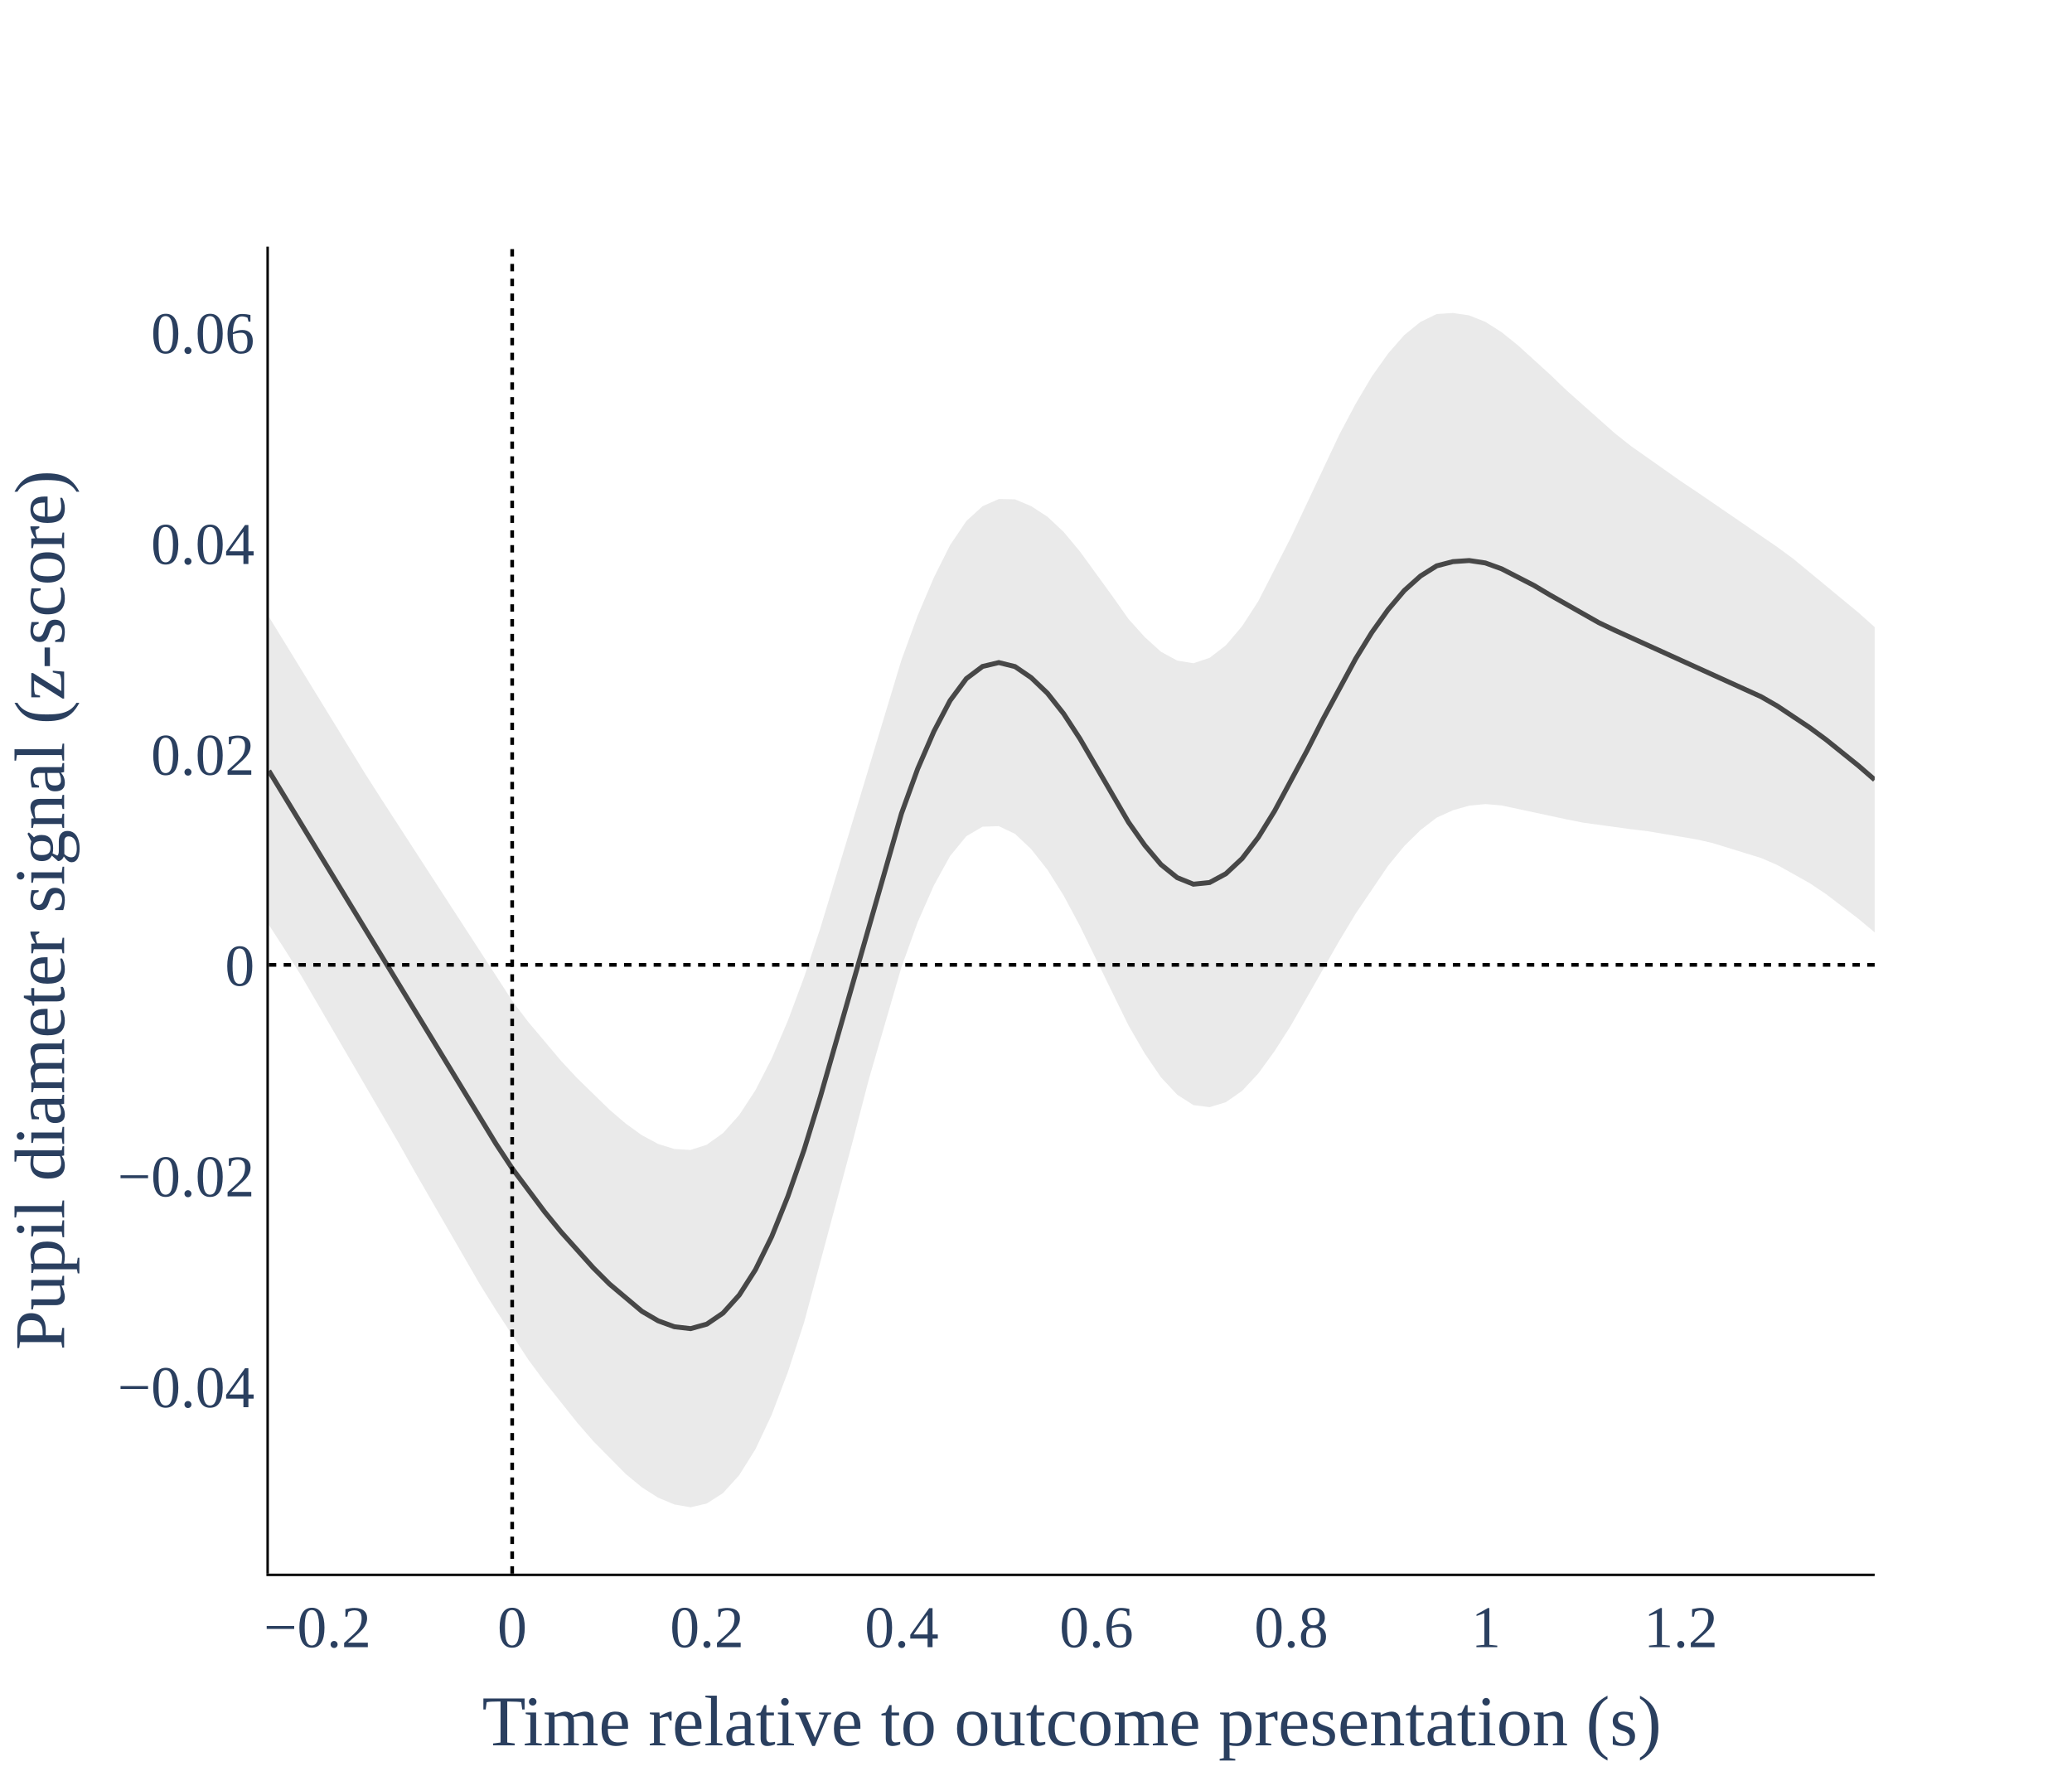
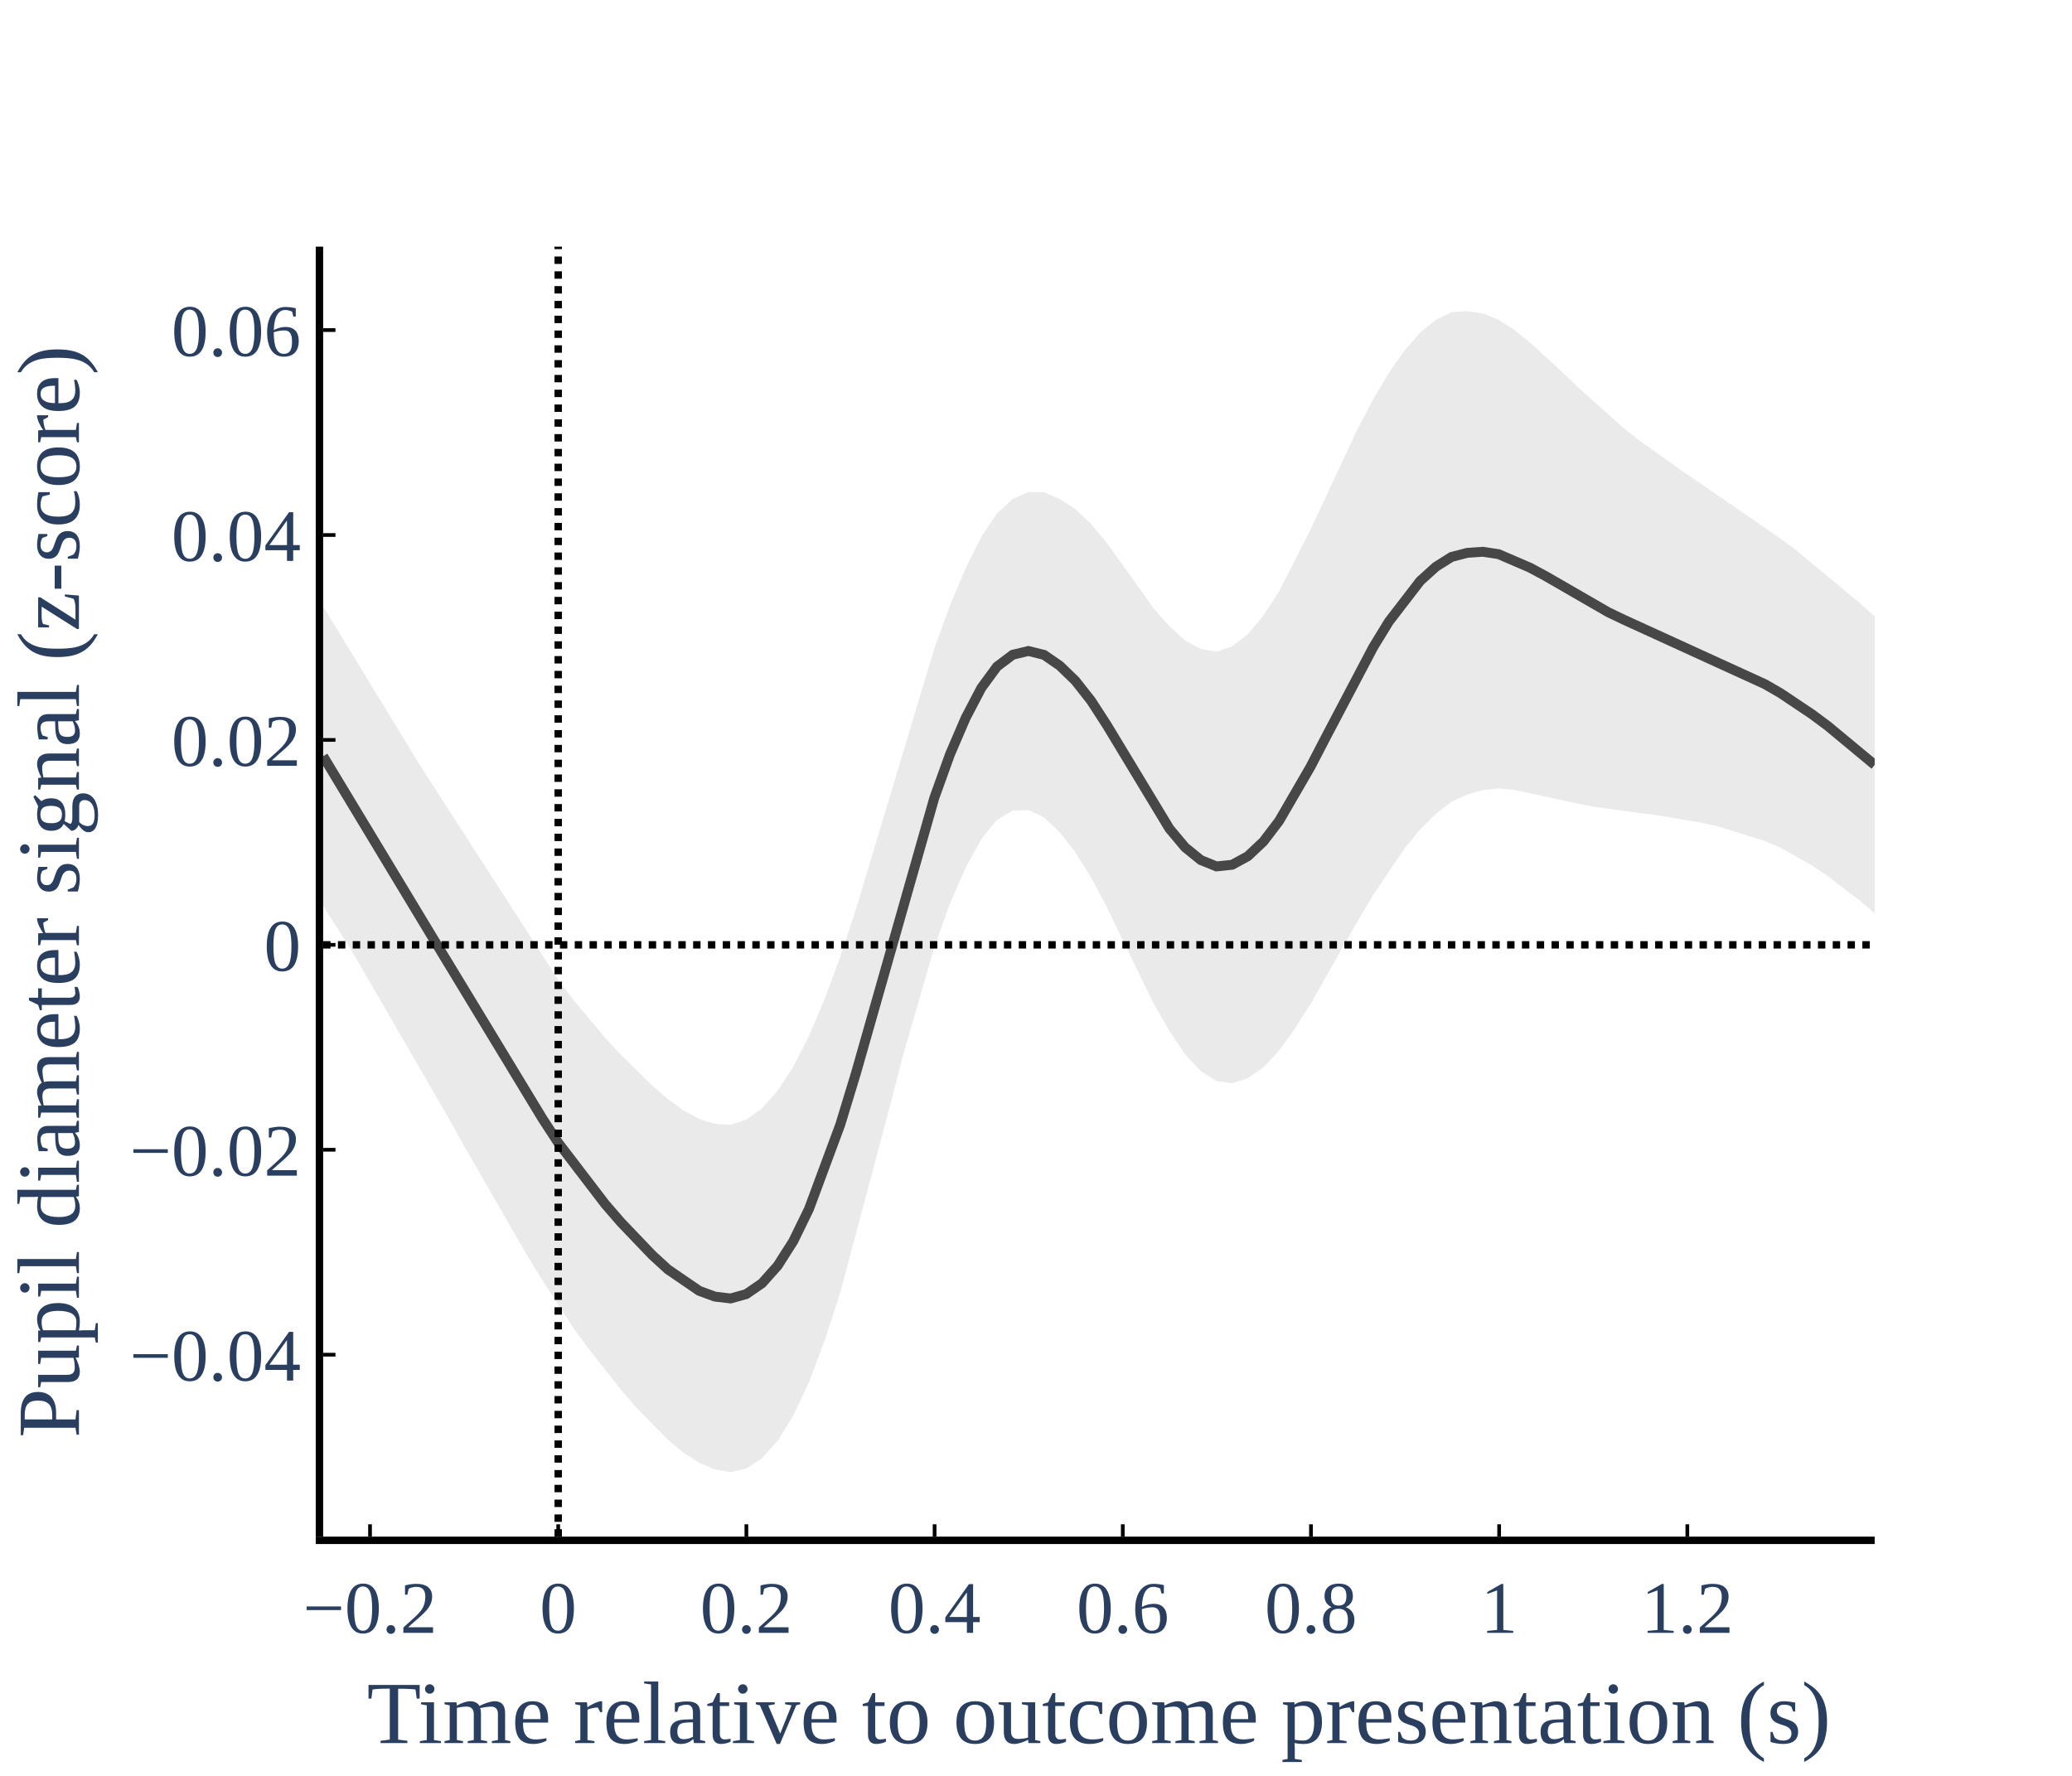
<svg xmlns="http://www.w3.org/2000/svg" class="main-svg" width="2625" height="2250" style="" viewBox="0 0 840 720">
  <rect x="0" y="0" width="840" height="720" style="fill: rgb(255, 255, 255); fill-opacity: 1;" />
-   <defs id="defs-e27d46">
+   <defs id="defs-aaa0b6">
    <g class="clips">
-       <clipPath id="clipe27d46xyplot" class="plotclip">
-         <rect width="651" height="538" />
+       <clipPath id="clipaaa0b6xyplot" class="plotclip">
+         <rect width="629" height="523" />
      </clipPath>
-       <clipPath class="axesclip" id="clipe27d46x">
-         <rect x="109" y="0" width="651" height="720" />
+       <clipPath class="axesclip" id="clipaaa0b6x">
+         <rect x="131" y="0" width="629" height="720" />
      </clipPath>
-       <clipPath class="axesclip" id="clipe27d46y">
-         <rect x="0" y="100" width="840" height="538" />
+       <clipPath class="axesclip" id="clipaaa0b6y">
+         <rect x="0" y="100" width="840" height="523" />
      </clipPath>
-       <clipPath class="axesclip" id="clipe27d46xy">
-         <rect x="109" y="100" width="651" height="538" />
+       <clipPath class="axesclip" id="clipaaa0b6xy">
+         <rect x="131" y="100" width="629" height="523" />
      </clipPath>
    </g>
    <g class="gradients" />
    <g class="patterns" />
  </defs>
  <g class="bglayer">
-     <rect class="bg" x="109" y="100" width="651" height="538" style="fill: rgb(255, 255, 255); fill-opacity: 1; stroke-width: 0;" />
+     <rect class="bg" x="131" y="100" width="629" height="523" style="fill: rgb(255, 255, 255); fill-opacity: 1; stroke-width: 0;" />
  </g>
  <g class="layer-below">
    <g class="imagelayer" />
    <g class="shapelayer" />
  </g>
  <g class="cartesianlayer">
    <g class="subplot xy">
      <g class="layer-subplot">
        <g class="shapelayer" />
        <g class="imagelayer" />
      </g>
      <g class="minor-gridlayer">
        <g class="x" />
        <g class="y" />
      </g>
      <g class="gridlayer">
        <g class="x">
-           <path class="xgrid crisp" transform="translate(128.68,0)" d="M0,100v538" style="stroke: rgb(255, 255, 255); stroke-opacity: 1; stroke-width: 1px;" />
-           <path class="xgrid crisp" transform="translate(286.6,0)" d="M0,100v538" style="stroke: rgb(255, 255, 255); stroke-opacity: 1; stroke-width: 1px;" />
-           <path class="xgrid crisp" transform="translate(365.56,0)" d="M0,100v538" style="stroke: rgb(255, 255, 255); stroke-opacity: 1; stroke-width: 1px;" />
-           <path class="xgrid crisp" transform="translate(444.52,0)" d="M0,100v538" style="stroke: rgb(255, 255, 255); stroke-opacity: 1; stroke-width: 1px;" />
-           <path class="xgrid crisp" transform="translate(523.48,0)" d="M0,100v538" style="stroke: rgb(255, 255, 255); stroke-opacity: 1; stroke-width: 1px;" />
-           <path class="xgrid crisp" transform="translate(602.44,0)" d="M0,100v538" style="stroke: rgb(255, 255, 255); stroke-opacity: 1; stroke-width: 1px;" />
-           <path class="xgrid crisp" transform="translate(681.4,0)" d="M0,100v538" style="stroke: rgb(255, 255, 255); stroke-opacity: 1; stroke-width: 1px;" />
+           <path class="xgrid crisp" transform="translate(150.01,0)" d="M0,100v523" style="stroke: rgb(255, 255, 255); stroke-opacity: 1; stroke-width: 1px;" />
+           <path class="xgrid crisp" transform="translate(302.59,0)" d="M0,100v523" style="stroke: rgb(255, 255, 255); stroke-opacity: 1; stroke-width: 1px;" />
+           <path class="xgrid crisp" transform="translate(378.89,0)" d="M0,100v523" style="stroke: rgb(255, 255, 255); stroke-opacity: 1; stroke-width: 1px;" />
+           <path class="xgrid crisp" transform="translate(455.18,0)" d="M0,100v523" style="stroke: rgb(255, 255, 255); stroke-opacity: 1; stroke-width: 1px;" />
+           <path class="xgrid crisp" transform="translate(531.47,0)" d="M0,100v523" style="stroke: rgb(255, 255, 255); stroke-opacity: 1; stroke-width: 1px;" />
+           <path class="xgrid crisp" transform="translate(607.76,0)" d="M0,100v523" style="stroke: rgb(255, 255, 255); stroke-opacity: 1; stroke-width: 1px;" />
+           <path class="xgrid crisp" transform="translate(684.05,0)" d="M0,100v523" style="stroke: rgb(255, 255, 255); stroke-opacity: 1; stroke-width: 1px;" />
        </g>
        <g class="y">
-           <path class="ygrid crisp" transform="translate(0,562.12)" d="M109,0h651" style="stroke: rgb(255, 255, 255); stroke-opacity: 1; stroke-width: 1px;" />
-           <path class="ygrid crisp" transform="translate(0,476.65)" d="M109,0h651" style="stroke: rgb(255, 255, 255); stroke-opacity: 1; stroke-width: 1px;" />
-           <path class="ygrid crisp" transform="translate(0,305.72)" d="M109,0h651" style="stroke: rgb(255, 255, 255); stroke-opacity: 1; stroke-width: 1px;" />
-           <path class="ygrid crisp" transform="translate(0,220.26)" d="M109,0h651" style="stroke: rgb(255, 255, 255); stroke-opacity: 1; stroke-width: 1px;" />
-           <path class="ygrid crisp" transform="translate(0,134.79)" d="M109,0h651" style="stroke: rgb(255, 255, 255); stroke-opacity: 1; stroke-width: 1px;" />
+           <path class="ygrid crisp" transform="translate(0,549.23)" d="M131,0h629" style="stroke: rgb(255, 255, 255); stroke-opacity: 1; stroke-width: 1px;" />
+           <path class="ygrid crisp" transform="translate(0,466.15)" d="M131,0h629" style="stroke: rgb(255, 255, 255); stroke-opacity: 1; stroke-width: 1px;" />
+           <path class="ygrid crisp" transform="translate(0,299.99)" d="M131,0h629" style="stroke: rgb(255, 255, 255); stroke-opacity: 1; stroke-width: 1px;" />
+           <path class="ygrid crisp" transform="translate(0,216.91)" d="M131,0h629" style="stroke: rgb(255, 255, 255); stroke-opacity: 1; stroke-width: 1px;" />
+           <path class="ygrid crisp" transform="translate(0,133.82)" d="M131,0h629" style="stroke: rgb(255, 255, 255); stroke-opacity: 1; stroke-width: 1px;" />
        </g>
      </g>
      <g class="zerolinelayer">
-         <path class="xzl zl crisp" transform="translate(207.64,0)" d="M0,100v538" style="stroke: rgb(255, 255, 255); stroke-opacity: 1; stroke-width: 2px;" />
-         <path class="yzl zl crisp" transform="translate(0,391.19)" d="M109,0h651" style="stroke: rgb(255, 255, 255); stroke-opacity: 1; stroke-width: 2px;" />
+         <path class="xzl zl crisp" transform="translate(226.3,0)" d="M0,100v523" style="stroke: rgb(255, 255, 255); stroke-opacity: 1; stroke-width: 2px;" />
+         <path class="yzl zl crisp" transform="translate(0,383.07)" d="M131,0h629" style="stroke: rgb(255, 255, 255); stroke-opacity: 1; stroke-width: 2px;" />
      </g>
      <g class="layer-between">
        <g class="shapelayer" />
        <g class="imagelayer" />
      </g>
      <path class="xlines-below" />
      <path class="ylines-below" />
      <g class="overlines-below" />
      <g class="xaxislayer-below" />
      <g class="yaxislayer-below" />
      <g class="overaxes-below" />
      <g class="overplot">
-         <g class="xy" transform="translate(109,100)" clip-path="url(#clipe27d46xyplot)">
+         <g class="xy" transform="translate(131,100)" clip-path="url(#clipaaa0b6xyplot)">
          <g class="scatterlayer mlayer">
-             <g class="trace scatter trace56a081" style="stroke-miterlimit: 2; opacity: 1;">
+             <g class="trace scatter tracee393e3" style="stroke-miterlimit: 2; opacity: 1;">
              <g class="fills" />
              <g class="errorbars" />
              <g class="lines">
-                 <path class="js-line" d="M0,212.51L32.88,266.55L39.45,277.34L92.06,363.73L98.64,373.71L111.79,391.31L118.36,399.35L131.52,414.02L138.09,420.58L151.24,431.65L157.82,435.5L164.39,437.9L170.97,438.67L177.55,436.84L184.12,432.36L190.7,425.05L197.27,414.76L203.85,401.37L210.42,385.02L217,366.11L223.58,344.65L256.45,229.85L263.03,211.72L269.61,196.53L276.18,184.02L282.76,175.14L289.33,170.2L295.91,168.63L302.48,170.25L309.06,174.75L315.64,181.06L322.21,189.37L328.79,199.47L348.52,233.38L355.09,242.71L361.67,250.52L368.24,255.82L374.82,258.48L381.39,257.8L387.97,254.24L394.55,248.09L401.12,239.49L407.7,228.85L420.85,204.36L427.42,191.45L440.58,167.09L447.15,156.41L453.73,147.18L460.3,139.43L466.88,133.53L473.45,129.41L480.03,127.7L486.61,127.26L493.18,128.24L499.76,130.62L512.91,137.38L519.48,141.29L539.21,152.47L545.79,155.6L604.97,182.47L611.55,186.25L624.7,195.02L631.27,199.86L644.42,210.44L651,216.14" style="vector-effect: none; fill: none; stroke: rgb(0, 0, 0); stroke-opacity: 0.8; stroke-width: 2px; opacity: 1;" />
+                 <path class="js-line" d="M0,206.59L44.47,280.26L50.83,290.72L88.95,353.58L95.3,363.3L114.36,388.21L120.72,395.56L133.42,408.85L139.78,414.67L152.48,423.36L158.84,425.69L165.19,426.44L171.55,424.66L177.9,420.3L184.25,413.19L190.61,403.2L196.96,390.18L209.67,355.9L216.02,335.05L247.79,223.44L254.14,205.82L260.49,191.05L266.85,178.89L273.2,170.25L279.56,165.46L285.91,163.93L292.26,165.51L298.62,169.88L304.97,176.02L311.32,184.09L317.68,193.91L343.09,235.95L349.44,243.53L355.8,248.69L362.15,251.27L368.51,250.61L374.86,247.15L381.21,241.17L387.57,232.81L400.27,210.91L406.63,198.66L425.69,162.43L432.04,152.05L444.75,135.54L451.1,129.8L457.45,125.8L463.81,124.14L470.16,123.71L476.52,124.67L489.22,130.14L495.58,133.55L520.99,148.22L527.34,151.26L584.53,177.39L590.88,181.06L603.59,189.58L609.94,194.29L629,210.11" style="vector-effect: none; fill: none; stroke: rgb(0, 0, 0); stroke-opacity: 0.8; stroke-width: 4px; opacity: 1;" />
              </g>
              <g class="points" />
              <g class="text" />
            </g>
-             <g class="trace scatter trace14bcf4" style="stroke-miterlimit: 2; opacity: 1;">
+             <g class="trace scatter trace76b31f" style="stroke-miterlimit: 2; opacity: 1;">
              <g class="fills">
                <g>
-                   <path class="js-fill" d="M0,150.05L39.45,214.35L46.03,224.62L98.64,305.72L105.21,314.4L118.36,329.99L124.94,337.08L138.09,349.9L144.67,355.53L151.24,360.27L157.82,363.79L164.39,365.84L170.97,366.23L177.55,364.1L184.12,359.38L190.7,352.04L197.27,341.98L203.85,329.16L210.42,313.77L217,296.13L223.58,276.28L256.45,167.58L263.03,149.58L269.61,134.12L276.18,121.01L282.76,111.25L289.33,105.24L295.91,102.32L302.48,102.44L309.06,105.22L315.64,109.5L322.21,115.66L328.79,123.56L341.94,141.66L348.52,150.99L355.09,158.29L361.67,164.25L368.24,167.82L374.82,168.91L381.39,166.71L387.97,161.62L394.55,153.89L401.12,143.74L414.27,118.01L420.85,104.05L434,76.14L440.58,63.74L447.15,52.63L453.73,43.35L460.3,35.85L466.88,30.51L473.45,27.32L480.03,26.9L486.61,27.87L493.18,30.5L499.76,34.68L506.33,39.97L519.48,51.91L526.06,58.24L545.79,75.78L552.36,80.96L572.09,94.87L578.67,99.26L611.55,121.8L618.12,126.65L644.42,148.37L651,154.25L651,278.02L644.42,272.51L631.27,262.49L624.7,258.09L611.55,250.71L604.97,247.87L585.24,241.78L578.67,240.3L558.94,237L552.36,236.21L532.64,233.51L526.06,232.19L499.76,226.56L493.18,225.99L486.61,226.64L480.03,228.5L473.45,231.49L466.88,236.54L460.3,243.01L453.73,251.01L440.58,270.44L434,281.37L414.27,315.9L407.7,326.18L401.12,335.23L394.55,342.28L387.97,346.86L381.39,348.88L374.82,348.04L368.24,343.82L361.67,336.78L355.09,327.13L348.52,315.78L341.94,302.38L328.79,275.38L322.21,263.09L315.64,252.63L309.06,244.28L302.48,238.06L295.91,234.95L289.33,235.17L282.76,239.02L276.18,247.04L269.61,258.94L263.03,273.87L256.45,292.12L243.3,337.34L236.73,362.59L217,436.08L210.42,456.26L203.85,473.58L197.27,487.55L190.7,498.06L184.12,505.33L177.55,509.57L170.97,511.1L164.39,509.96L157.82,507.21L151.24,503.02L144.67,497.6L131.52,484.29L124.94,476.72L111.79,460.19L105.21,451.29L92.06,431.17L85.48,420.6L59.18,375.08L52.61,363.38L13.15,295.65L6.58,285.15L0,274.97Z" style="fill: rgb(150, 150, 150); fill-opacity: 0.2; stroke-width: 0;" />
+                   <path class="js-fill" d="M0,145.87L38.12,208.37L44.47,218.36L95.3,297.2L101.66,305.64L114.36,320.79L120.72,327.68L133.42,340.14L139.78,345.61L146.13,350.23L152.48,353.65L158.84,355.64L165.19,356.02L171.55,353.95L177.9,349.36L184.25,342.22L190.61,332.45L196.96,319.98L203.31,305.02L209.67,287.87L216.02,268.58L247.79,162.91L254.14,145.41L260.49,130.38L266.85,117.64L273.2,108.15L279.56,102.3L285.91,99.46L292.26,99.59L298.62,102.29L304.97,106.45L311.32,112.44L317.68,120.12L330.38,137.71L336.74,146.78L343.09,153.88L349.44,159.67L355.8,163.14L362.15,164.2L368.51,162.07L374.86,157.12L381.21,149.6L387.57,139.73L400.27,114.72L406.63,101.15L419.33,74.01L425.69,61.96L432.04,51.16L438.39,42.14L444.75,34.85L451.1,29.66L457.45,26.56L463.81,26.15L470.16,27.1L476.52,29.65L482.87,33.71L489.22,38.85L501.93,50.46L508.28,56.61L527.34,73.66L533.7,78.7L552.76,92.22L559.11,96.49L590.88,118.4L597.23,123.12L622.65,144.23L629,149.95L629,270.27L622.65,264.91L609.94,255.17L603.59,250.9L590.88,243.72L584.53,240.96L565.46,235.04L559.11,233.6L540.05,230.39L533.7,229.62L514.64,227L508.28,225.72L482.87,220.24L476.52,219.69L470.16,220.32L463.81,222.13L457.45,225.04L451.1,229.95L444.75,236.24L438.39,244.01L425.69,262.9L419.33,273.53L400.27,307.09L393.92,317.09L387.57,325.89L381.21,332.74L374.86,337.19L368.51,339.15L362.15,338.34L355.8,334.24L349.44,327.39L343.09,318.01L336.74,306.97L330.38,293.95L317.68,267.7L311.32,255.75L304.97,245.59L298.62,237.47L292.26,231.43L285.91,228.4L279.56,228.62L273.2,232.35L266.85,240.15L260.49,251.72L254.14,266.23L247.79,283.97L235.08,327.94L228.73,352.49L209.67,423.93L203.31,443.54L196.96,460.38L190.61,473.95L184.25,484.17L177.9,491.24L171.55,495.37L165.19,496.85L158.84,495.74L152.48,493.07L146.13,489L139.78,483.73L127.07,470.78L120.72,463.43L108.01,447.36L101.66,438.71L88.95,419.15L82.6,408.87L57.18,364.62L50.83,353.25L12.71,287.4L6.35,277.2L0,267.3Z" style="fill: rgb(150, 150, 150); fill-opacity: 0.2; stroke-width: 0;" />
                </g>
              </g>
              <g class="errorbars" />
              <g class="lines">
-                 <path class="js-line" d="M0,150.05L39.45,214.35L46.03,224.62L98.64,305.72L105.21,314.4L118.36,329.99L124.94,337.08L138.09,349.9L144.67,355.53L151.24,360.27L157.82,363.79L164.39,365.84L170.97,366.23L177.55,364.1L184.12,359.38L190.7,352.04L197.27,341.98L203.85,329.16L210.42,313.77L217,296.13L223.58,276.28L256.45,167.58L263.03,149.58L269.61,134.12L276.18,121.01L282.76,111.25L289.33,105.24L295.91,102.32L302.48,102.44L309.06,105.22L315.64,109.5L322.21,115.66L328.79,123.56L341.94,141.66L348.52,150.99L355.09,158.29L361.67,164.25L368.24,167.82L374.82,168.91L381.39,166.71L387.97,161.62L394.55,153.89L401.12,143.74L414.27,118.01L420.85,104.05L434,76.14L440.58,63.74L447.15,52.63L453.73,43.35L460.3,35.85L466.88,30.51L473.45,27.32L480.03,26.9L486.61,27.87L493.18,30.5L499.76,34.68L506.33,39.97L519.48,51.91L526.06,58.24L545.79,75.78L552.36,80.96L572.09,94.87L578.67,99.26L611.55,121.8L618.12,126.65L644.42,148.37L651,154.25L651,278.02L644.42,272.51L631.27,262.49L624.7,258.09L611.55,250.71L604.97,247.87L585.24,241.78L578.67,240.3L558.94,237L552.36,236.21L532.64,233.51L526.06,232.19L499.76,226.56L493.18,225.99L486.61,226.64L480.03,228.5L473.45,231.49L466.88,236.54L460.3,243.01L453.73,251.01L440.58,270.44L434,281.37L414.27,315.9L407.7,326.18L401.12,335.23L394.55,342.28L387.97,346.86L381.39,348.88L374.82,348.04L368.24,343.82L361.67,336.78L355.09,327.13L348.52,315.78L341.94,302.38L328.79,275.38L322.21,263.09L315.64,252.63L309.06,244.28L302.48,238.06L295.91,234.95L289.33,235.17L282.76,239.02L276.18,247.04L269.61,258.94L263.03,273.87L256.45,292.12L243.3,337.34L236.73,362.59L217,436.08L210.42,456.26L203.85,473.58L197.27,487.55L190.7,498.06L184.12,505.33L177.55,509.57L170.97,511.1L164.39,509.96L157.82,507.21L151.24,503.02L144.67,497.6L131.52,484.29L124.94,476.72L111.79,460.19L105.21,451.29L92.06,431.17L85.48,420.6L59.18,375.08L52.61,363.38L13.15,295.65L6.58,285.15L0,274.97" style="vector-effect: none; fill: none; stroke: rgb(255, 255, 255); stroke-opacity: 0; stroke-width: 2px; opacity: 1;" />
+                 <path class="js-line" d="M0,145.87L38.12,208.37L44.47,218.36L95.3,297.2L101.66,305.64L114.36,320.79L120.72,327.68L133.42,340.14L139.78,345.61L146.13,350.23L152.48,353.65L158.84,355.64L165.19,356.02L171.55,353.95L177.9,349.36L184.25,342.22L190.61,332.45L196.96,319.98L203.31,305.02L209.67,287.87L216.02,268.58L247.79,162.91L254.14,145.41L260.49,130.38L266.85,117.64L273.2,108.15L279.56,102.3L285.91,99.46L292.26,99.59L298.62,102.29L304.97,106.45L311.32,112.44L317.68,120.12L330.38,137.71L336.74,146.78L343.09,153.88L349.44,159.67L355.8,163.14L362.15,164.2L368.51,162.07L374.86,157.12L381.21,149.6L387.57,139.73L400.27,114.72L406.63,101.15L419.33,74.01L425.69,61.96L432.04,51.16L438.39,42.14L444.75,34.85L451.1,29.66L457.45,26.56L463.81,26.15L470.16,27.1L476.52,29.65L482.87,33.71L489.22,38.85L501.93,50.46L508.28,56.61L527.34,73.66L533.7,78.7L552.76,92.22L559.11,96.49L590.88,118.4L597.23,123.12L622.65,144.23L629,149.95L629,270.27L622.65,264.91L609.94,255.17L603.59,250.9L590.88,243.72L584.53,240.96L565.46,235.04L559.11,233.6L540.05,230.39L533.7,229.62L514.64,227L508.28,225.72L482.87,220.24L476.52,219.69L470.16,220.32L463.81,222.13L457.45,225.04L451.1,229.95L444.75,236.24L438.39,244.01L425.69,262.9L419.33,273.53L400.27,307.09L393.92,317.09L387.57,325.89L381.21,332.74L374.86,337.19L368.51,339.15L362.15,338.34L355.8,334.24L349.44,327.39L343.09,318.01L336.74,306.97L330.38,293.95L317.68,267.7L311.32,255.75L304.97,245.59L298.62,237.47L292.26,231.43L285.91,228.4L279.56,228.62L273.2,232.35L266.85,240.15L260.49,251.72L254.14,266.23L247.79,283.97L235.08,327.94L228.73,352.49L209.67,423.93L203.31,443.54L196.96,460.38L190.61,473.95L184.25,484.17L177.9,491.24L171.55,495.37L165.19,496.85L158.84,495.74L152.48,493.07L146.13,489L139.78,483.73L127.07,470.78L120.72,463.43L108.01,447.36L101.66,438.71L88.95,419.15L82.6,408.87L57.18,364.62L50.83,353.25L12.71,287.4L6.35,277.2L0,267.3" style="vector-effect: none; fill: none; stroke: rgb(255, 255, 255); stroke-opacity: 0; stroke-width: 2px; opacity: 1;" />
              </g>
              <g class="points" />
              <g class="text" />
            </g>
          </g>
        </g>
      </g>
-       <path class="xlines-above crisp" d="M108,638.5H760" style="fill: none; stroke-width: 1px; stroke: rgb(0, 0, 0); stroke-opacity: 1;" />
-       <path class="ylines-above crisp" d="M108.5,100V638" style="fill: none; stroke-width: 1px; stroke: rgb(0, 0, 0); stroke-opacity: 1;" />
+       <path class="xlines-above crisp" d="M128,624.5H760" style="fill: none; stroke-width: 3px; stroke: rgb(0, 0, 0); stroke-opacity: 1;" />
+       <path class="ylines-above crisp" d="M129.5,100V623" style="fill: none; stroke-width: 3px; stroke: rgb(0, 0, 0); stroke-opacity: 1;" />
      <g class="overlines-above" />
      <g class="xaxislayer-above">
+         <path class="xtick ticks crisp" d="M0,623v-5" transform="translate(150.01,0)" style="stroke: rgb(0, 0, 0); stroke-opacity: 1; stroke-width: 1.5px;" />
+         <path class="xtick ticks crisp" d="M0,623v-5" transform="translate(226.3,0)" style="stroke: rgb(0, 0, 0); stroke-opacity: 1; stroke-width: 1.5px;" />
+         <path class="xtick ticks crisp" d="M0,623v-5" transform="translate(302.59,0)" style="stroke: rgb(0, 0, 0); stroke-opacity: 1; stroke-width: 1.5px;" />
+         <path class="xtick ticks crisp" d="M0,623v-5" transform="translate(378.89,0)" style="stroke: rgb(0, 0, 0); stroke-opacity: 1; stroke-width: 1.5px;" />
+         <path class="xtick ticks crisp" d="M0,623v-5" transform="translate(455.18,0)" style="stroke: rgb(0, 0, 0); stroke-opacity: 1; stroke-width: 1.5px;" />
+         <path class="xtick ticks crisp" d="M0,623v-5" transform="translate(531.47,0)" style="stroke: rgb(0, 0, 0); stroke-opacity: 1; stroke-width: 1.5px;" />
+         <path class="xtick ticks crisp" d="M0,623v-5" transform="translate(607.76,0)" style="stroke: rgb(0, 0, 0); stroke-opacity: 1; stroke-width: 1.5px;" />
+         <path class="xtick ticks crisp" d="M0,623v-5" transform="translate(684.05,0)" style="stroke: rgb(0, 0, 0); stroke-opacity: 1; stroke-width: 1.5px;" />
        <g class="xtick">
-           <text text-anchor="middle" x="0" y="667.8" transform="translate(128.68,0)" style="font-family: 'Times New Roman'; font-size: 24px; fill: rgb(42, 63, 95); fill-opacity: 1; white-space: pre; opacity: 1;">−0.2</text>
+           <text text-anchor="middle" x="0" y="662" transform="translate(150.01,0)" style="font-family: 'Times New Roman'; font-size: 30px; fill: rgb(42, 63, 95); fill-opacity: 1; white-space: pre; opacity: 1;">−0.2</text>
        </g>
        <g class="xtick">
-           <text text-anchor="middle" x="0" y="667.8" style="font-family: 'Times New Roman'; font-size: 24px; fill: rgb(42, 63, 95); fill-opacity: 1; white-space: pre; opacity: 1;" transform="translate(207.64,0)">0</text>
+           <text text-anchor="middle" x="0" y="662" style="font-family: 'Times New Roman'; font-size: 30px; fill: rgb(42, 63, 95); fill-opacity: 1; white-space: pre; opacity: 1;" transform="translate(226.3,0)">0</text>
        </g>
        <g class="xtick">
-           <text text-anchor="middle" x="0" y="667.8" style="font-family: 'Times New Roman'; font-size: 24px; fill: rgb(42, 63, 95); fill-opacity: 1; white-space: pre; opacity: 1;" transform="translate(286.6,0)">0.2</text>
+           <text text-anchor="middle" x="0" y="662" style="font-family: 'Times New Roman'; font-size: 30px; fill: rgb(42, 63, 95); fill-opacity: 1; white-space: pre; opacity: 1;" transform="translate(302.59,0)">0.2</text>
        </g>
        <g class="xtick">
-           <text text-anchor="middle" x="0" y="667.8" style="font-family: 'Times New Roman'; font-size: 24px; fill: rgb(42, 63, 95); fill-opacity: 1; white-space: pre; opacity: 1;" transform="translate(365.56,0)">0.4</text>
+           <text text-anchor="middle" x="0" y="662" style="font-family: 'Times New Roman'; font-size: 30px; fill: rgb(42, 63, 95); fill-opacity: 1; white-space: pre; opacity: 1;" transform="translate(378.89,0)">0.4</text>
        </g>
        <g class="xtick">
-           <text text-anchor="middle" x="0" y="667.8" style="font-family: 'Times New Roman'; font-size: 24px; fill: rgb(42, 63, 95); fill-opacity: 1; white-space: pre; opacity: 1;" transform="translate(444.52,0)">0.6</text>
+           <text text-anchor="middle" x="0" y="662" style="font-family: 'Times New Roman'; font-size: 30px; fill: rgb(42, 63, 95); fill-opacity: 1; white-space: pre; opacity: 1;" transform="translate(455.18,0)">0.6</text>
        </g>
        <g class="xtick">
-           <text text-anchor="middle" x="0" y="667.8" style="font-family: 'Times New Roman'; font-size: 24px; fill: rgb(42, 63, 95); fill-opacity: 1; white-space: pre; opacity: 1;" transform="translate(523.48,0)">0.8</text>
+           <text text-anchor="middle" x="0" y="662" style="font-family: 'Times New Roman'; font-size: 30px; fill: rgb(42, 63, 95); fill-opacity: 1; white-space: pre; opacity: 1;" transform="translate(531.47,0)">0.8</text>
        </g>
        <g class="xtick">
-           <text text-anchor="middle" x="0" y="667.8" style="font-family: 'Times New Roman'; font-size: 24px; fill: rgb(42, 63, 95); fill-opacity: 1; white-space: pre; opacity: 1;" transform="translate(602.44,0)">1</text>
+           <text text-anchor="middle" x="0" y="662" style="font-family: 'Times New Roman'; font-size: 30px; fill: rgb(42, 63, 95); fill-opacity: 1; white-space: pre; opacity: 1;" transform="translate(607.76,0)">1</text>
        </g>
        <g class="xtick">
-           <text text-anchor="middle" x="0" y="667.8" style="font-family: 'Times New Roman'; font-size: 24px; fill: rgb(42, 63, 95); fill-opacity: 1; white-space: pre; opacity: 1;" transform="translate(681.4,0)">1.2</text>
+           <text text-anchor="middle" x="0" y="662" style="font-family: 'Times New Roman'; font-size: 30px; fill: rgb(42, 63, 95); fill-opacity: 1; white-space: pre; opacity: 1;" transform="translate(684.05,0)">1.2</text>
        </g>
      </g>
      <g class="yaxislayer-above">
+         <path class="ytick ticks crisp" d="M131,0h5" transform="translate(0,549.23)" style="stroke: rgb(0, 0, 0); stroke-opacity: 1; stroke-width: 1.5px;" />
+         <path class="ytick ticks crisp" d="M131,0h5" transform="translate(0,466.15)" style="stroke: rgb(0, 0, 0); stroke-opacity: 1; stroke-width: 1.5px;" />
+         <path class="ytick ticks crisp" d="M131,0h5" transform="translate(0,383.07)" style="stroke: rgb(0, 0, 0); stroke-opacity: 1; stroke-width: 1.5px;" />
+         <path class="ytick ticks crisp" d="M131,0h5" transform="translate(0,299.99)" style="stroke: rgb(0, 0, 0); stroke-opacity: 1; stroke-width: 1.5px;" />
+         <path class="ytick ticks crisp" d="M131,0h5" transform="translate(0,216.91)" style="stroke: rgb(0, 0, 0); stroke-opacity: 1; stroke-width: 1.5px;" />
+         <path class="ytick ticks crisp" d="M131,0h5" transform="translate(0,133.82)" style="stroke: rgb(0, 0, 0); stroke-opacity: 1; stroke-width: 1.5px;" />
        <g class="ytick">
-           <text text-anchor="end" x="103.2" y="8.4" transform="translate(0,562.12)" style="font-family: 'Times New Roman'; font-size: 24px; fill: rgb(42, 63, 95); fill-opacity: 1; white-space: pre; opacity: 1;">−0.04</text>
+           <text text-anchor="end" x="122" y="10.5" transform="translate(0,549.23)" style="font-family: 'Times New Roman'; font-size: 30px; fill: rgb(42, 63, 95); fill-opacity: 1; white-space: pre; opacity: 1;">−0.04</text>
        </g>
        <g class="ytick">
-           <text text-anchor="end" x="103.2" y="8.4" style="font-family: 'Times New Roman'; font-size: 24px; fill: rgb(42, 63, 95); fill-opacity: 1; white-space: pre; opacity: 1;" transform="translate(0,476.65)">−0.02</text>
+           <text text-anchor="end" x="122" y="10.5" style="font-family: 'Times New Roman'; font-size: 30px; fill: rgb(42, 63, 95); fill-opacity: 1; white-space: pre; opacity: 1;" transform="translate(0,466.15)">−0.02</text>
        </g>
        <g class="ytick">
-           <text text-anchor="end" x="103.2" y="8.4" style="font-family: 'Times New Roman'; font-size: 24px; fill: rgb(42, 63, 95); fill-opacity: 1; white-space: pre; opacity: 1;" transform="translate(0,391.19)">0</text>
+           <text text-anchor="end" x="122" y="10.5" style="font-family: 'Times New Roman'; font-size: 30px; fill: rgb(42, 63, 95); fill-opacity: 1; white-space: pre; opacity: 1;" transform="translate(0,383.07)">0</text>
        </g>
        <g class="ytick">
-           <text text-anchor="end" x="103.2" y="8.4" style="font-family: 'Times New Roman'; font-size: 24px; fill: rgb(42, 63, 95); fill-opacity: 1; white-space: pre; opacity: 1;" transform="translate(0,305.72)">0.02</text>
+           <text text-anchor="end" x="122" y="10.5" style="font-family: 'Times New Roman'; font-size: 30px; fill: rgb(42, 63, 95); fill-opacity: 1; white-space: pre; opacity: 1;" transform="translate(0,299.99)">0.02</text>
        </g>
        <g class="ytick">
-           <text text-anchor="end" x="103.2" y="8.4" style="font-family: 'Times New Roman'; font-size: 24px; fill: rgb(42, 63, 95); fill-opacity: 1; white-space: pre; opacity: 1;" transform="translate(0,220.26)">0.04</text>
+           <text text-anchor="end" x="122" y="10.5" style="font-family: 'Times New Roman'; font-size: 30px; fill: rgb(42, 63, 95); fill-opacity: 1; white-space: pre; opacity: 1;" transform="translate(0,216.91)">0.04</text>
        </g>
        <g class="ytick">
-           <text text-anchor="end" x="103.2" y="8.4" style="font-family: 'Times New Roman'; font-size: 24px; fill: rgb(42, 63, 95); fill-opacity: 1; white-space: pre; opacity: 1;" transform="translate(0,134.79)">0.06</text>
+           <text text-anchor="end" x="122" y="10.5" style="font-family: 'Times New Roman'; font-size: 30px; fill: rgb(42, 63, 95); fill-opacity: 1; white-space: pre; opacity: 1;" transform="translate(0,133.82)">0.06</text>
        </g>
      </g>
      <g class="overaxes-above" />
    </g>
  </g>
  <g class="polarlayer" />
  <g class="smithlayer" />
  <g class="ternarylayer" />
  <g class="geolayer" />
  <g class="funnelarealayer" />
  <g class="pielayer" />
  <g class="iciclelayer" />
  <g class="treemaplayer" />
  <g class="sunburstlayer" />
  <g class="glimages" />
-   <defs id="topdefs-e27d46">
+   <defs id="topdefs-aaa0b6">
    <g class="clips" />
  </defs>
  <g class="layer-above">
    <g class="imagelayer" />
    <g class="shapelayer">
-       <g class="shape-group" data-index="0" clip-path="url(#clipe27d46x)">
-         <path data-index="0" fill-rule="evenodd" d="M207.64,638L207.64,100" style="opacity: 1; stroke: rgb(0, 0, 0); stroke-opacity: 1; fill: rgb(0, 0, 0); fill-opacity: 0; stroke-dasharray: 3px, 3px; stroke-width: 1.5px;" />
+       <g class="shape-group" data-index="0" clip-path="url(#clipaaa0b6x)">
+         <path data-index="0" fill-rule="evenodd" d="M226.3,623L226.3,100" style="opacity: 1; stroke: rgb(0, 0, 0); stroke-opacity: 1; fill: rgb(0, 0, 0); fill-opacity: 0; stroke-dasharray: 3px, 3px; stroke-width: 3px;" />
      </g>
-       <g class="shape-group" data-index="1" clip-path="url(#clipe27d46y)">
-         <path data-index="1" fill-rule="evenodd" d="M109,391.19L760,391.19" style="opacity: 1; stroke: rgb(0, 0, 0); stroke-opacity: 1; fill: rgb(0, 0, 0); fill-opacity: 0; stroke-dasharray: 3px, 3px; stroke-width: 1.5px;" />
+       <g class="shape-group" data-index="1" clip-path="url(#clipaaa0b6y)">
+         <path data-index="1" fill-rule="evenodd" d="M131,383.07L760,383.07" style="opacity: 1; stroke: rgb(0, 0, 0); stroke-opacity: 1; fill: rgb(0, 0, 0); fill-opacity: 0; stroke-dasharray: 3px, 3px; stroke-width: 3px;" />
      </g>
    </g>
  </g>
  <g class="infolayer">
    <g class="g-gtitle" />
    <g class="g-xtitle">
-       <text class="xtitle" x="434.5" y="707.612" text-anchor="middle" style="opacity: 1; font-family: 'Times New Roman'; font-size: 29px; fill: rgb(42, 63, 95); fill-opacity: 1; white-space: pre;">Time relative to outcome presentation (s)</text>
+       <text class="xtitle" x="445.5" y="706.7" text-anchor="middle" style="opacity: 1; font-family: 'Times New Roman'; font-size: 36px; fill: rgb(42, 63, 95); fill-opacity: 1; white-space: pre;">Time relative to outcome presentation (s)</text>
    </g>
-     <g class="g-ytitle" transform="translate(2.994141,0)">
-       <text class="ytitle" transform="rotate(-90,23.00625,369)" x="23.006" y="369" text-anchor="middle" style="opacity: 1; font-family: 'Times New Roman'; font-size: 29px; fill: rgb(42, 63, 95); fill-opacity: 1; white-space: pre;">Pupil diameter signal (z-score)</text>
+     <g class="g-ytitle" transform="translate(5.521484,0)">
+       <text class="ytitle" transform="rotate(-90,26.47813,361.5)" x="26.478" y="361.5" text-anchor="middle" style="opacity: 1; font-family: 'Times New Roman'; font-size: 36px; fill: rgb(42, 63, 95); fill-opacity: 1; white-space: pre;">Pupil diameter signal (z-score)</text>
    </g>
  </g>
</svg>
